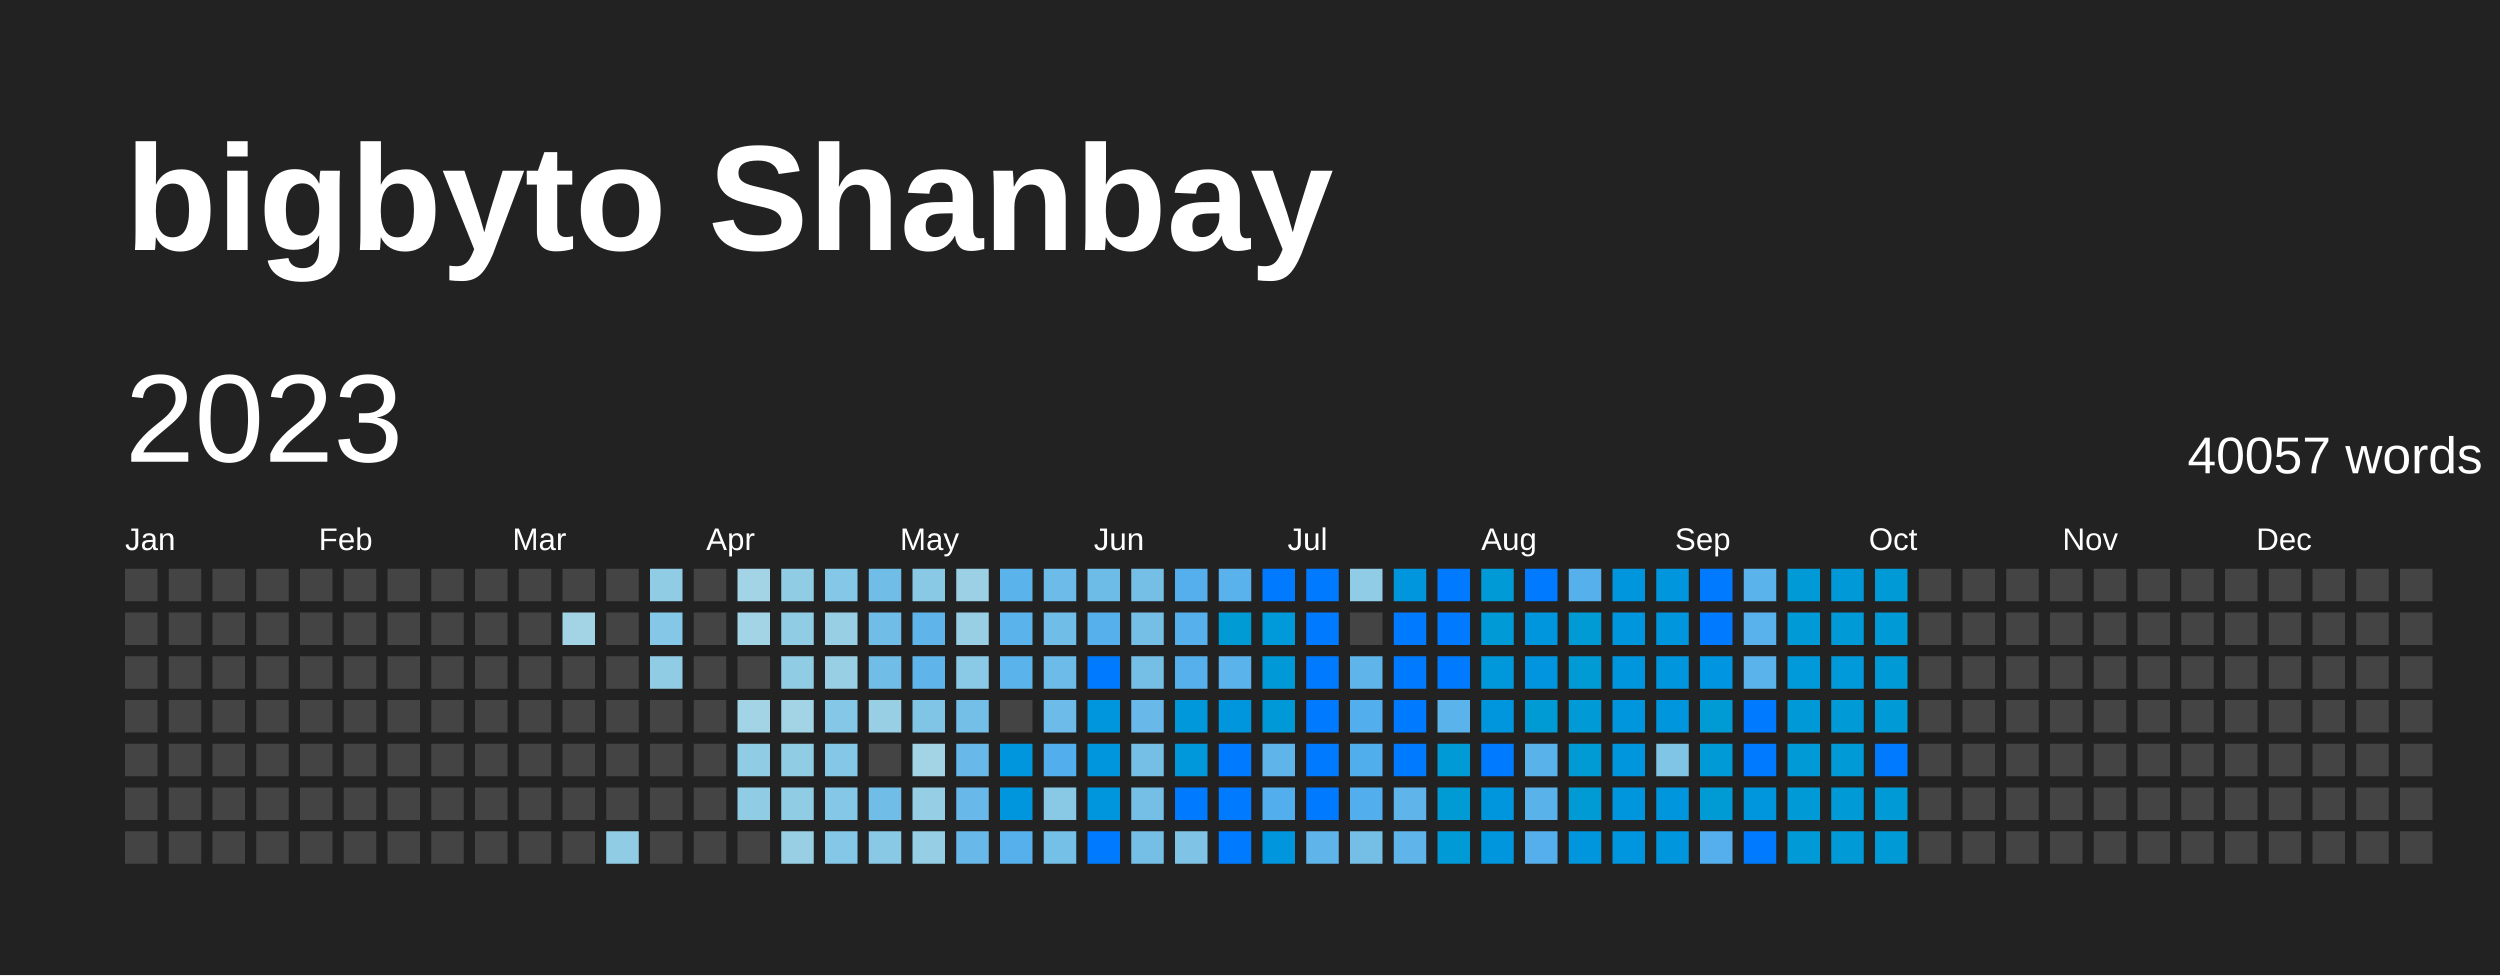
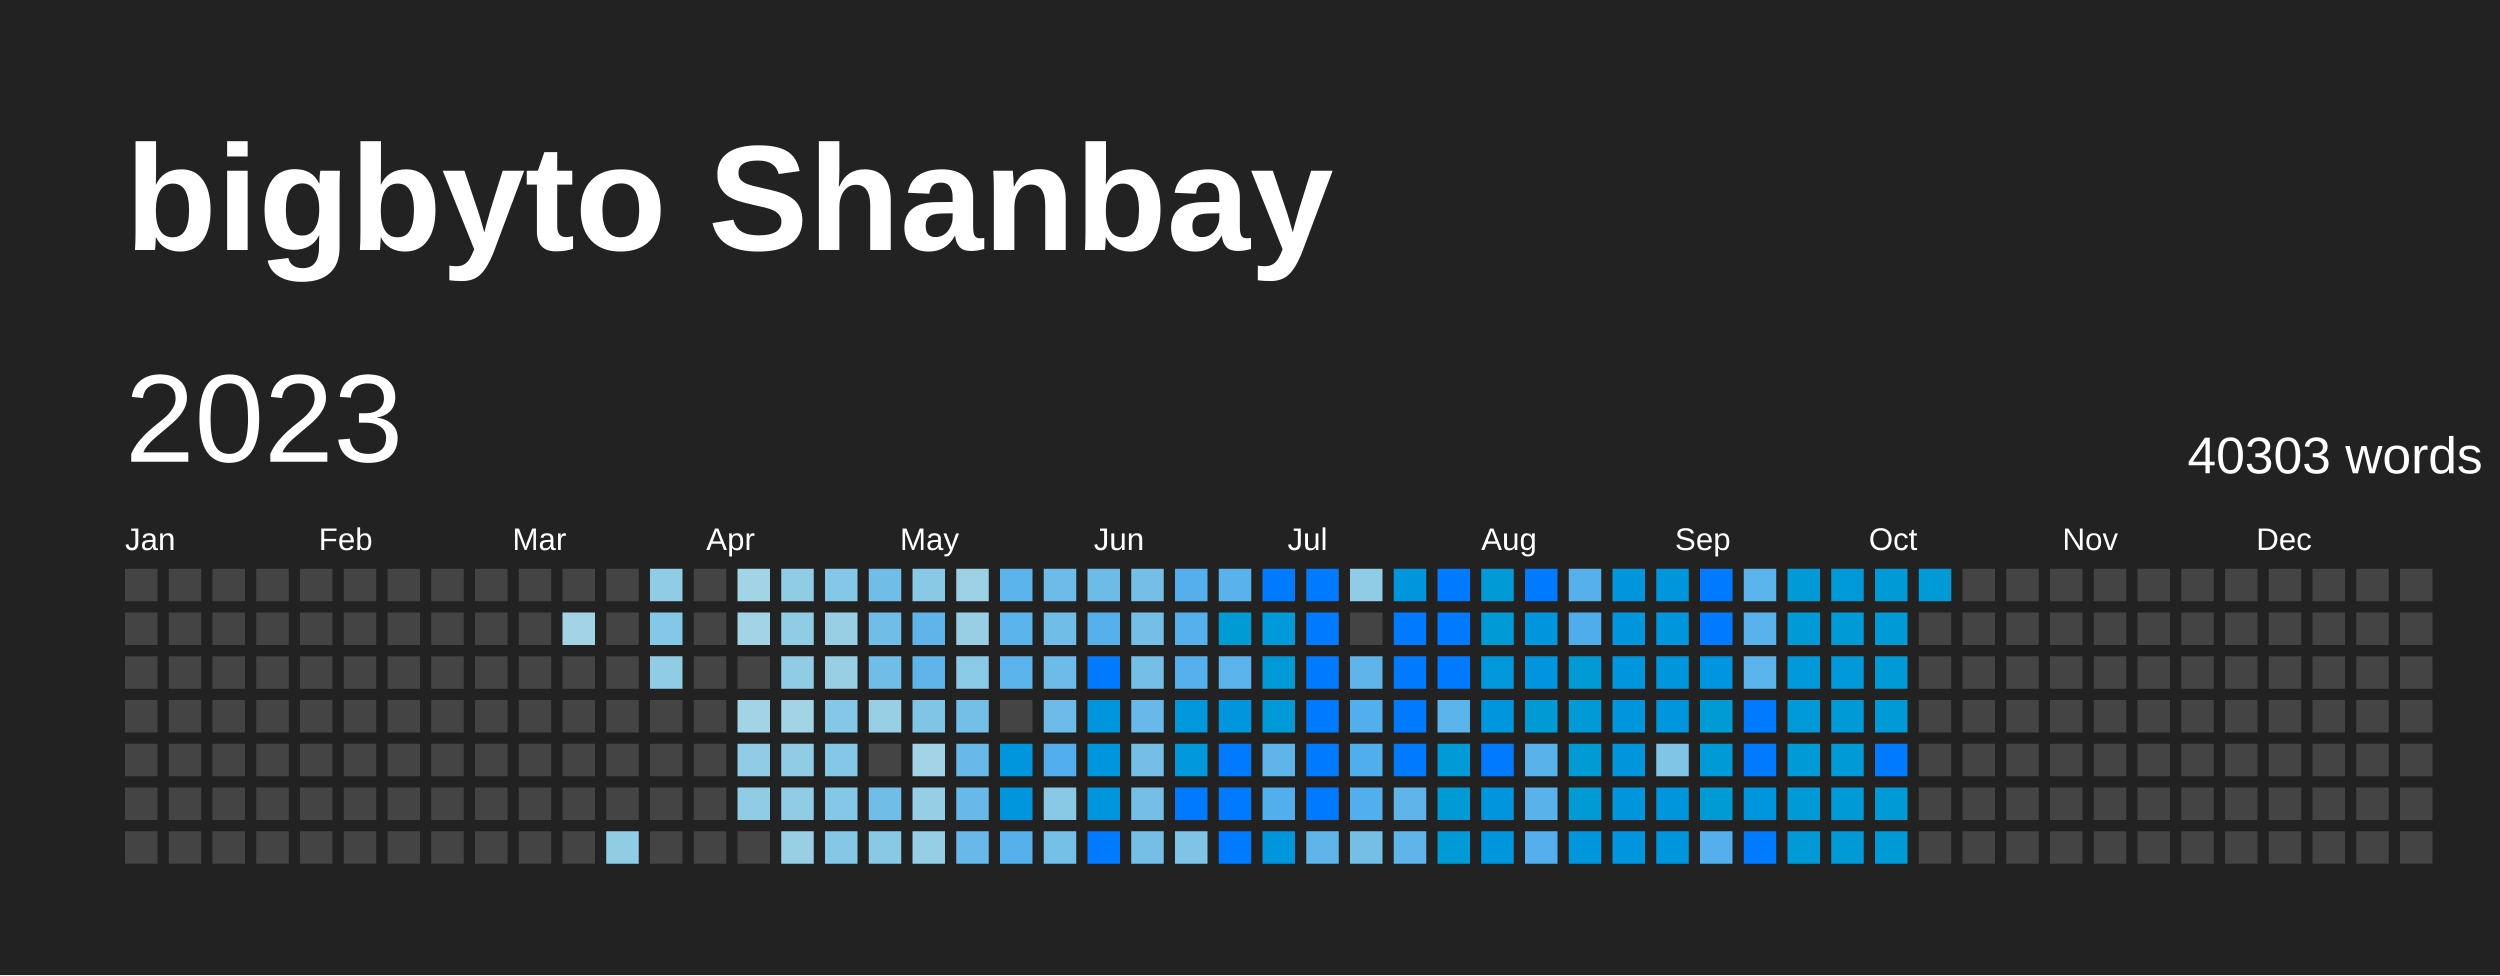
<svg xmlns="http://www.w3.org/2000/svg" baseProfile="full" height="78mm" version="1.1" viewBox="0,0,200,78" width="200mm">
  <defs />
  <rect fill="#222222" height="78" width="200" x="0" y="0" />
  <text fill="#FFFFFF" style="font-size:12px; font-family:Arial; font-weight:bold;" x="10" y="20">bigbyto Shanbay</text>
  <text dominant-baseline="hanging" fill="#FFFFFF" style="font-size:10.0px; font-family:Arial;" x="10" y="30">2023</text>
-   <text dominant-baseline="hanging" fill="#FFFFFF" style="font-size:4.125px; font-family:Arial;" x="175" y="35">40057 words</text>
+   <text dominant-baseline="hanging" fill="#FFFFFF" style="font-size:4.125px; font-family:Arial;" x="175" y="35">40303 words</text>
  <text fill="#FFFFFF" style="font-size:2.5px; font-family:Arial" x="10.0" y="44">Jan</text>
  <text fill="#FFFFFF" style="font-size:2.5px; font-family:Arial" x="25.5" y="44">Feb</text>
  <text fill="#FFFFFF" style="font-size:2.5px; font-family:Arial" x="41.0" y="44">Mar</text>
  <text fill="#FFFFFF" style="font-size:2.5px; font-family:Arial" x="56.5" y="44">Apr</text>
  <text fill="#FFFFFF" style="font-size:2.5px; font-family:Arial" x="72.0" y="44">May</text>
  <text fill="#FFFFFF" style="font-size:2.5px; font-family:Arial" x="87.5" y="44">Jun</text>
  <text fill="#FFFFFF" style="font-size:2.5px; font-family:Arial" x="103.0" y="44">Jul</text>
  <text fill="#FFFFFF" style="font-size:2.5px; font-family:Arial" x="118.5" y="44">Aug</text>
  <text fill="#FFFFFF" style="font-size:2.5px; font-family:Arial" x="134.0" y="44">Sep</text>
  <text fill="#FFFFFF" style="font-size:2.5px; font-family:Arial" x="149.5" y="44">Oct</text>
  <text fill="#FFFFFF" style="font-size:2.5px; font-family:Arial" x="165.0" y="44">Nov</text>
  <text fill="#FFFFFF" style="font-size:2.5px; font-family:Arial" x="180.5" y="44">Dec</text>
  <rect fill="#444444" height="2.6" width="2.6" x="10.0" y="45.5" />
  <rect fill="#444444" height="2.6" width="2.6" x="10.0" y="49.0" />
  <rect fill="#444444" height="2.6" width="2.6" x="10.0" y="52.5" />
  <rect fill="#444444" height="2.6" width="2.6" x="10.0" y="56.0" />
  <rect fill="#444444" height="2.6" width="2.6" x="10.0" y="59.5" />
  <rect fill="#444444" height="2.6" width="2.6" x="10.0" y="63.0" />
  <rect fill="#444444" height="2.6" width="2.6" x="10.0" y="66.5" />
  <rect fill="#444444" height="2.6" width="2.6" x="13.5" y="45.5" />
  <rect fill="#444444" height="2.6" width="2.6" x="13.5" y="49.0" />
  <rect fill="#444444" height="2.6" width="2.6" x="13.5" y="52.5" />
  <rect fill="#444444" height="2.6" width="2.6" x="13.5" y="56.0" />
  <rect fill="#444444" height="2.6" width="2.6" x="13.5" y="59.5" />
  <rect fill="#444444" height="2.6" width="2.6" x="13.5" y="63.0" />
  <rect fill="#444444" height="2.6" width="2.6" x="13.5" y="66.5" />
  <rect fill="#444444" height="2.6" width="2.6" x="17.0" y="45.5" />
  <rect fill="#444444" height="2.6" width="2.6" x="17.0" y="49.0" />
  <rect fill="#444444" height="2.6" width="2.6" x="17.0" y="52.5" />
  <rect fill="#444444" height="2.6" width="2.6" x="17.0" y="56.0" />
  <rect fill="#444444" height="2.6" width="2.6" x="17.0" y="59.5" />
  <rect fill="#444444" height="2.6" width="2.6" x="17.0" y="63.0" />
  <rect fill="#444444" height="2.6" width="2.6" x="17.0" y="66.5" />
  <rect fill="#444444" height="2.6" width="2.6" x="20.5" y="45.5" />
  <rect fill="#444444" height="2.6" width="2.6" x="20.5" y="49.0" />
  <rect fill="#444444" height="2.6" width="2.6" x="20.5" y="52.5" />
  <rect fill="#444444" height="2.6" width="2.6" x="20.5" y="56.0" />
  <rect fill="#444444" height="2.6" width="2.6" x="20.5" y="59.5" />
  <rect fill="#444444" height="2.6" width="2.6" x="20.5" y="63.0" />
  <rect fill="#444444" height="2.6" width="2.6" x="20.5" y="66.5" />
  <rect fill="#444444" height="2.6" width="2.6" x="24.0" y="45.5" />
  <rect fill="#444444" height="2.6" width="2.6" x="24.0" y="49.0" />
  <rect fill="#444444" height="2.6" width="2.6" x="24.0" y="52.5" />
  <rect fill="#444444" height="2.6" width="2.6" x="24.0" y="56.0" />
  <rect fill="#444444" height="2.6" width="2.6" x="24.0" y="59.5" />
  <rect fill="#444444" height="2.6" width="2.6" x="24.0" y="63.0" />
  <rect fill="#444444" height="2.6" width="2.6" x="24.0" y="66.5" />
  <rect fill="#444444" height="2.6" width="2.6" x="27.5" y="45.5" />
  <rect fill="#444444" height="2.6" width="2.6" x="27.5" y="49.0" />
  <rect fill="#444444" height="2.6" width="2.6" x="27.5" y="52.5" />
  <rect fill="#444444" height="2.6" width="2.6" x="27.5" y="56.0" />
  <rect fill="#444444" height="2.6" width="2.6" x="27.5" y="59.5" />
  <rect fill="#444444" height="2.6" width="2.6" x="27.5" y="63.0" />
  <rect fill="#444444" height="2.6" width="2.6" x="27.5" y="66.5" />
  <rect fill="#444444" height="2.6" width="2.6" x="31.0" y="45.5" />
  <rect fill="#444444" height="2.6" width="2.6" x="31.0" y="49.0" />
  <rect fill="#444444" height="2.6" width="2.6" x="31.0" y="52.5" />
  <rect fill="#444444" height="2.6" width="2.6" x="31.0" y="56.0" />
  <rect fill="#444444" height="2.6" width="2.6" x="31.0" y="59.5" />
  <rect fill="#444444" height="2.6" width="2.6" x="31.0" y="63.0" />
  <rect fill="#444444" height="2.6" width="2.6" x="31.0" y="66.5" />
  <rect fill="#444444" height="2.6" width="2.6" x="34.5" y="45.5" />
  <rect fill="#444444" height="2.6" width="2.6" x="34.5" y="49.0" />
  <rect fill="#444444" height="2.6" width="2.6" x="34.5" y="52.5" />
  <rect fill="#444444" height="2.6" width="2.6" x="34.5" y="56.0" />
  <rect fill="#444444" height="2.6" width="2.6" x="34.5" y="59.5" />
  <rect fill="#444444" height="2.6" width="2.6" x="34.5" y="63.0" />
  <rect fill="#444444" height="2.6" width="2.6" x="34.5" y="66.5" />
  <rect fill="#444444" height="2.6" width="2.6" x="38.0" y="45.5" />
  <rect fill="#444444" height="2.6" width="2.6" x="38.0" y="49.0" />
  <rect fill="#444444" height="2.6" width="2.6" x="38.0" y="52.5" />
  <rect fill="#444444" height="2.6" width="2.6" x="38.0" y="56.0" />
  <rect fill="#444444" height="2.6" width="2.6" x="38.0" y="59.5" />
  <rect fill="#444444" height="2.6" width="2.6" x="38.0" y="63.0" />
  <rect fill="#444444" height="2.6" width="2.6" x="38.0" y="66.5" />
  <rect fill="#444444" height="2.6" width="2.6" x="41.5" y="45.5" />
  <rect fill="#444444" height="2.6" width="2.6" x="41.5" y="49.0" />
  <rect fill="#444444" height="2.6" width="2.6" x="41.5" y="52.5" />
  <rect fill="#444444" height="2.6" width="2.6" x="41.5" y="56.0" />
  <rect fill="#444444" height="2.6" width="2.6" x="41.5" y="59.5" />
  <rect fill="#444444" height="2.6" width="2.6" x="41.5" y="63.0" />
  <rect fill="#444444" height="2.6" width="2.6" x="41.5" y="66.5" />
  <rect fill="#444444" height="2.6" width="2.6" x="45.0" y="45.5" />
  <rect fill="#a3d4e6" height="2.6" width="2.6" x="45.0" y="49.0" />
  <rect fill="#444444" height="2.6" width="2.6" x="45.0" y="52.5" />
  <rect fill="#444444" height="2.6" width="2.6" x="45.0" y="56.0" />
  <rect fill="#444444" height="2.6" width="2.6" x="45.0" y="59.5" />
  <rect fill="#444444" height="2.6" width="2.6" x="45.0" y="63.0" />
  <rect fill="#444444" height="2.6" width="2.6" x="45.0" y="66.5" />
  <rect fill="#444444" height="2.6" width="2.6" x="48.5" y="45.5" />
  <rect fill="#444444" height="2.6" width="2.6" x="48.5" y="49.0" />
  <rect fill="#444444" height="2.6" width="2.6" x="48.5" y="52.5" />
  <rect fill="#444444" height="2.6" width="2.6" x="48.5" y="56.0" />
  <rect fill="#444444" height="2.6" width="2.6" x="48.5" y="59.5" />
  <rect fill="#444444" height="2.6" width="2.6" x="48.5" y="63.0" />
  <rect fill="#91cce5" height="2.6" width="2.6" x="48.5" y="66.5" />
  <rect fill="#91cce5" height="2.6" width="2.6" x="52.0" y="45.5" />
  <rect fill="#85c7e6" height="2.6" width="2.6" x="52.0" y="49.0" />
  <rect fill="#91cce5" height="2.6" width="2.6" x="52.0" y="52.5" />
  <rect fill="#444444" height="2.6" width="2.6" x="52.0" y="56.0" />
  <rect fill="#444444" height="2.6" width="2.6" x="52.0" y="59.5" />
  <rect fill="#444444" height="2.6" width="2.6" x="52.0" y="63.0" />
  <rect fill="#444444" height="2.6" width="2.6" x="52.0" y="66.5" />
  <rect fill="#444444" height="2.6" width="2.6" x="55.5" y="45.5" />
  <rect fill="#444444" height="2.6" width="2.6" x="55.5" y="49.0" />
  <rect fill="#444444" height="2.6" width="2.6" x="55.5" y="52.5" />
  <rect fill="#444444" height="2.6" width="2.6" x="55.5" y="56.0" />
  <rect fill="#444444" height="2.6" width="2.6" x="55.5" y="59.5" />
  <rect fill="#444444" height="2.6" width="2.6" x="55.5" y="63.0" />
  <rect fill="#444444" height="2.6" width="2.6" x="55.5" y="66.5" />
  <rect fill="#a3d4e6" height="2.6" width="2.6" x="59.0" y="45.5" />
  <rect fill="#a3d4e6" height="2.6" width="2.6" x="59.0" y="49.0" />
  <rect fill="#444444" height="2.6" width="2.6" x="59.0" y="52.5" />
  <rect fill="#a3d4e6" height="2.6" width="2.6" x="59.0" y="56.0" />
  <rect fill="#91cce5" height="2.6" width="2.6" x="59.0" y="59.5" />
  <rect fill="#91cce5" height="2.6" width="2.6" x="59.0" y="63.0" />
  <rect fill="#444444" height="2.6" width="2.6" x="59.0" y="66.5" />
  <rect fill="#91cce5" height="2.6" width="2.6" x="62.5" y="45.5" />
  <rect fill="#91cce5" height="2.6" width="2.6" x="62.5" y="49.0" />
  <rect fill="#91cce5" height="2.6" width="2.6" x="62.5" y="52.5" />
  <rect fill="#a3d4e6" height="2.6" width="2.6" x="62.5" y="56.0" />
  <rect fill="#91cce5" height="2.6" width="2.6" x="62.5" y="59.5" />
  <rect fill="#91cce5" height="2.6" width="2.6" x="62.5" y="63.0" />
  <rect fill="#98cfe5" height="2.6" width="2.6" x="62.5" y="66.5" />
  <rect fill="#85c7e6" height="2.6" width="2.6" x="66.0" y="45.5" />
  <rect fill="#98cfe5" height="2.6" width="2.6" x="66.0" y="49.0" />
  <rect fill="#98cfe5" height="2.6" width="2.6" x="66.0" y="52.5" />
  <rect fill="#85c7e6" height="2.6" width="2.6" x="66.0" y="56.0" />
  <rect fill="#85c7e6" height="2.6" width="2.6" x="66.0" y="59.5" />
  <rect fill="#85c7e6" height="2.6" width="2.6" x="66.0" y="63.0" />
  <rect fill="#85c7e6" height="2.6" width="2.6" x="66.0" y="66.5" />
  <rect fill="#70bde8" height="2.6" width="2.6" x="69.5" y="45.5" />
  <rect fill="#70bde8" height="2.6" width="2.6" x="69.5" y="49.0" />
  <rect fill="#70bde8" height="2.6" width="2.6" x="69.5" y="52.5" />
  <rect fill="#98cfe5" height="2.6" width="2.6" x="69.5" y="56.0" />
  <rect fill="#444444" height="2.6" width="2.6" x="69.5" y="59.5" />
  <rect fill="#70bde8" height="2.6" width="2.6" x="69.5" y="63.0" />
  <rect fill="#89c9e6" height="2.6" width="2.6" x="69.5" y="66.5" />
  <rect fill="#89c9e6" height="2.6" width="2.6" x="73.0" y="45.5" />
  <rect fill="#5fb5ea" height="2.6" width="2.6" x="73.0" y="49.0" />
  <rect fill="#5fb5ea" height="2.6" width="2.6" x="73.0" y="52.5" />
  <rect fill="#81c5e6" height="2.6" width="2.6" x="73.0" y="56.0" />
  <rect fill="#a3d4e6" height="2.6" width="2.6" x="73.0" y="59.5" />
  <rect fill="#95cee5" height="2.6" width="2.6" x="73.0" y="63.0" />
  <rect fill="#95cee5" height="2.6" width="2.6" x="73.0" y="66.5" />
  <rect fill="#9cd1e5" height="2.6" width="2.6" x="76.5" y="45.5" />
  <rect fill="#98cfe5" height="2.6" width="2.6" x="76.5" y="49.0" />
  <rect fill="#8bcae6" height="2.6" width="2.6" x="76.5" y="52.5" />
  <rect fill="#73bfe7" height="2.6" width="2.6" x="76.5" y="56.0" />
  <rect fill="#68b9e9" height="2.6" width="2.6" x="76.5" y="59.5" />
  <rect fill="#68b9e9" height="2.6" width="2.6" x="76.5" y="63.0" />
  <rect fill="#68b9e9" height="2.6" width="2.6" x="76.5" y="66.5" />
  <rect fill="#5bb3eb" height="2.6" width="2.6" x="80.0" y="45.5" />
  <rect fill="#5bb3eb" height="2.6" width="2.6" x="80.0" y="49.0" />
  <rect fill="#5bb3eb" height="2.6" width="2.6" x="80.0" y="52.5" />
  <rect fill="#444444" height="2.6" width="2.6" x="80.0" y="56.0" />
  <rect fill="#0096dd" height="2.6" width="2.6" x="80.0" y="59.5" />
  <rect fill="#0096dd" height="2.6" width="2.6" x="80.0" y="63.0" />
  <rect fill="#56b0eb" height="2.6" width="2.6" x="80.0" y="66.5" />
  <rect fill="#6cbbe8" height="2.6" width="2.6" x="83.5" y="45.5" />
  <rect fill="#70bde8" height="2.6" width="2.6" x="83.5" y="49.0" />
  <rect fill="#6cbbe8" height="2.6" width="2.6" x="83.5" y="52.5" />
  <rect fill="#6cbbe8" height="2.6" width="2.6" x="83.5" y="56.0" />
  <rect fill="#52aeec" height="2.6" width="2.6" x="83.5" y="59.5" />
  <rect fill="#8ac9e6" height="2.6" width="2.6" x="83.5" y="63.0" />
  <rect fill="#75c0e7" height="2.6" width="2.6" x="83.5" y="66.5" />
  <rect fill="#6dbce8" height="2.6" width="2.6" x="87.0" y="45.5" />
  <rect fill="#56b0eb" height="2.6" width="2.6" x="87.0" y="49.0" />
  <rect fill="#007BFF" height="2.6" width="2.6" x="87.0" y="52.5" />
  <rect fill="#0096dd" height="2.6" width="2.6" x="87.0" y="56.0" />
  <rect fill="#0096dd" height="2.6" width="2.6" x="87.0" y="59.5" />
  <rect fill="#0096dd" height="2.6" width="2.6" x="87.0" y="63.0" />
  <rect fill="#007BFF" height="2.6" width="2.6" x="87.0" y="66.5" />
  <rect fill="#75bfe7" height="2.6" width="2.6" x="90.5" y="45.5" />
  <rect fill="#75bfe7" height="2.6" width="2.6" x="90.5" y="49.0" />
  <rect fill="#75bfe7" height="2.6" width="2.6" x="90.5" y="52.5" />
  <rect fill="#68b9e9" height="2.6" width="2.6" x="90.5" y="56.0" />
  <rect fill="#75bfe7" height="2.6" width="2.6" x="90.5" y="59.5" />
  <rect fill="#75bfe7" height="2.6" width="2.6" x="90.5" y="63.0" />
  <rect fill="#75bfe7" height="2.6" width="2.6" x="90.5" y="66.5" />
  <rect fill="#54afec" height="2.6" width="2.6" x="94.0" y="45.5" />
  <rect fill="#56b0eb" height="2.6" width="2.6" x="94.0" y="49.0" />
  <rect fill="#56b0eb" height="2.6" width="2.6" x="94.0" y="52.5" />
  <rect fill="#0098da" height="2.6" width="2.6" x="94.0" y="56.0" />
  <rect fill="#0098da" height="2.6" width="2.6" x="94.0" y="59.5" />
  <rect fill="#007BFF" height="2.6" width="2.6" x="94.0" y="63.0" />
  <rect fill="#7fc4e6" height="2.6" width="2.6" x="94.0" y="66.5" />
  <rect fill="#59b2eb" height="2.6" width="2.6" x="97.5" y="45.5" />
  <rect fill="#009bd5" height="2.6" width="2.6" x="97.5" y="49.0" />
  <rect fill="#5bb3eb" height="2.6" width="2.6" x="97.5" y="52.5" />
  <rect fill="#0096dd" height="2.6" width="2.6" x="97.5" y="56.0" />
  <rect fill="#007BFF" height="2.6" width="2.6" x="97.5" y="59.5" />
  <rect fill="#007BFF" height="2.6" width="2.6" x="97.5" y="63.0" />
  <rect fill="#007BFF" height="2.6" width="2.6" x="97.5" y="66.5" />
  <rect fill="#007BFF" height="2.6" width="2.6" x="101.0" y="45.5" />
  <rect fill="#0099d9" height="2.6" width="2.6" x="101.0" y="49.0" />
  <rect fill="#0099d8" height="2.6" width="2.6" x="101.0" y="52.5" />
  <rect fill="#0099d8" height="2.6" width="2.6" x="101.0" y="56.0" />
  <rect fill="#5fb5ea" height="2.6" width="2.6" x="101.0" y="59.5" />
  <rect fill="#52aeec" height="2.6" width="2.6" x="101.0" y="63.0" />
  <rect fill="#0096dd" height="2.6" width="2.6" x="101.0" y="66.5" />
  <rect fill="#007BFF" height="2.6" width="2.6" x="104.5" y="45.5" />
  <rect fill="#007BFF" height="2.6" width="2.6" x="104.5" y="49.0" />
  <rect fill="#007BFF" height="2.6" width="2.6" x="104.5" y="52.5" />
  <rect fill="#007BFF" height="2.6" width="2.6" x="104.5" y="56.0" />
  <rect fill="#007BFF" height="2.6" width="2.6" x="104.5" y="59.5" />
  <rect fill="#007BFF" height="2.6" width="2.6" x="104.5" y="63.0" />
  <rect fill="#5fb5ea" height="2.6" width="2.6" x="104.5" y="66.5" />
  <rect fill="#90cce5" height="2.6" width="2.6" x="108.0" y="45.5" />
  <rect fill="#444444" height="2.6" width="2.6" x="108.0" y="49.0" />
  <rect fill="#5fb5ea" height="2.6" width="2.6" x="108.0" y="52.5" />
  <rect fill="#52aeec" height="2.6" width="2.6" x="108.0" y="56.0" />
  <rect fill="#51aeec" height="2.6" width="2.6" x="108.0" y="59.5" />
  <rect fill="#52aeec" height="2.6" width="2.6" x="108.0" y="63.0" />
  <rect fill="#75bfe7" height="2.6" width="2.6" x="108.0" y="66.5" />
  <rect fill="#0096dd" height="2.6" width="2.6" x="111.5" y="45.5" />
  <rect fill="#007BFF" height="2.6" width="2.6" x="111.5" y="49.0" />
  <rect fill="#007BFF" height="2.6" width="2.6" x="111.5" y="52.5" />
  <rect fill="#007BFF" height="2.6" width="2.6" x="111.5" y="56.0" />
  <rect fill="#007BFF" height="2.6" width="2.6" x="111.5" y="59.5" />
  <rect fill="#5fb5ea" height="2.6" width="2.6" x="111.5" y="63.0" />
  <rect fill="#5fb5ea" height="2.6" width="2.6" x="111.5" y="66.5" />
  <rect fill="#007BFF" height="2.6" width="2.6" x="115.0" y="45.5" />
  <rect fill="#007BFF" height="2.6" width="2.6" x="115.0" y="49.0" />
  <rect fill="#007BFF" height="2.6" width="2.6" x="115.0" y="52.5" />
  <rect fill="#5bb3eb" height="2.6" width="2.6" x="115.0" y="56.0" />
  <rect fill="#009ad7" height="2.6" width="2.6" x="115.0" y="59.5" />
  <rect fill="#009bd5" height="2.6" width="2.6" x="115.0" y="63.0" />
  <rect fill="#009ad7" height="2.6" width="2.6" x="115.0" y="66.5" />
  <rect fill="#009ad6" height="2.6" width="2.6" x="118.5" y="45.5" />
  <rect fill="#009ad6" height="2.6" width="2.6" x="118.5" y="49.0" />
  <rect fill="#0098da" height="2.6" width="2.6" x="118.5" y="52.5" />
  <rect fill="#0096dd" height="2.6" width="2.6" x="118.5" y="56.0" />
  <rect fill="#007BFF" height="2.6" width="2.6" x="118.5" y="59.5" />
  <rect fill="#0096dd" height="2.6" width="2.6" x="118.5" y="63.0" />
  <rect fill="#0096de" height="2.6" width="2.6" x="118.5" y="66.5" />
  <rect fill="#007BFF" height="2.6" width="2.6" x="122.0" y="45.5" />
  <rect fill="#0096dd" height="2.6" width="2.6" x="122.0" y="49.0" />
  <rect fill="#0095de" height="2.6" width="2.6" x="122.0" y="52.5" />
  <rect fill="#009bd5" height="2.6" width="2.6" x="122.0" y="56.0" />
  <rect fill="#5ab2eb" height="2.6" width="2.6" x="122.0" y="59.5" />
  <rect fill="#5ab2eb" height="2.6" width="2.6" x="122.0" y="63.0" />
  <rect fill="#54afec" height="2.6" width="2.6" x="122.0" y="66.5" />
  <rect fill="#55b0eb" height="2.6" width="2.6" x="125.5" y="45.5" />
-   <rect fill="#009bd4" height="2.6" width="2.6" x="125.5" y="49.0" />
+   <rect fill="#50adec" height="2.6" width="2.6" x="125.5" y="49.0" />
  <rect fill="#009bd5" height="2.6" width="2.6" x="125.5" y="52.5" />
  <rect fill="#009ad6" height="2.6" width="2.6" x="125.5" y="56.0" />
  <rect fill="#009bd5" height="2.6" width="2.6" x="125.5" y="59.5" />
  <rect fill="#009bd5" height="2.6" width="2.6" x="125.5" y="63.0" />
  <rect fill="#0096dd" height="2.6" width="2.6" x="125.5" y="66.5" />
  <rect fill="#0096dd" height="2.6" width="2.6" x="129.0" y="45.5" />
  <rect fill="#0096dd" height="2.6" width="2.6" x="129.0" y="49.0" />
  <rect fill="#0096dd" height="2.6" width="2.6" x="129.0" y="52.5" />
  <rect fill="#0096de" height="2.6" width="2.6" x="129.0" y="56.0" />
  <rect fill="#0096dd" height="2.6" width="2.6" x="129.0" y="59.5" />
  <rect fill="#0096dd" height="2.6" width="2.6" x="129.0" y="63.0" />
  <rect fill="#0095df" height="2.6" width="2.6" x="129.0" y="66.5" />
  <rect fill="#0096dd" height="2.6" width="2.6" x="132.5" y="45.5" />
  <rect fill="#0096dd" height="2.6" width="2.6" x="132.5" y="49.0" />
  <rect fill="#0096de" height="2.6" width="2.6" x="132.5" y="52.5" />
  <rect fill="#0096dd" height="2.6" width="2.6" x="132.5" y="56.0" />
  <rect fill="#81c5e6" height="2.6" width="2.6" x="132.5" y="59.5" />
  <rect fill="#0096dd" height="2.6" width="2.6" x="132.5" y="63.0" />
  <rect fill="#0096dd" height="2.6" width="2.6" x="132.5" y="66.5" />
  <rect fill="#007BFF" height="2.6" width="2.6" x="136.0" y="45.5" />
  <rect fill="#007BFF" height="2.6" width="2.6" x="136.0" y="49.0" />
  <rect fill="#0095e0" height="2.6" width="2.6" x="136.0" y="52.5" />
  <rect fill="#009bd5" height="2.6" width="2.6" x="136.0" y="56.0" />
  <rect fill="#009ad6" height="2.6" width="2.6" x="136.0" y="59.5" />
  <rect fill="#009bd4" height="2.6" width="2.6" x="136.0" y="63.0" />
  <rect fill="#54afec" height="2.6" width="2.6" x="136.0" y="66.5" />
  <rect fill="#5bb3eb" height="2.6" width="2.6" x="139.5" y="45.5" />
  <rect fill="#59b2eb" height="2.6" width="2.6" x="139.5" y="49.0" />
  <rect fill="#5bb3eb" height="2.6" width="2.6" x="139.5" y="52.5" />
  <rect fill="#007BFF" height="2.6" width="2.6" x="139.5" y="56.0" />
  <rect fill="#007BFF" height="2.6" width="2.6" x="139.5" y="59.5" />
  <rect fill="#0096dd" height="2.6" width="2.6" x="139.5" y="63.0" />
  <rect fill="#007BFF" height="2.6" width="2.6" x="139.5" y="66.5" />
  <rect fill="#009ad6" height="2.6" width="2.6" x="143.0" y="45.5" />
  <rect fill="#009ad6" height="2.6" width="2.6" x="143.0" y="49.0" />
  <rect fill="#0099d9" height="2.6" width="2.6" x="143.0" y="52.5" />
  <rect fill="#0099d8" height="2.6" width="2.6" x="143.0" y="56.0" />
  <rect fill="#009ad6" height="2.6" width="2.6" x="143.0" y="59.5" />
  <rect fill="#009ad7" height="2.6" width="2.6" x="143.0" y="63.0" />
  <rect fill="#009ad7" height="2.6" width="2.6" x="143.0" y="66.5" />
  <rect fill="#0099d8" height="2.6" width="2.6" x="146.5" y="45.5" />
  <rect fill="#009ad6" height="2.6" width="2.6" x="146.5" y="49.0" />
  <rect fill="#0099d9" height="2.6" width="2.6" x="146.5" y="52.5" />
  <rect fill="#009ad6" height="2.6" width="2.6" x="146.5" y="56.0" />
  <rect fill="#009ad6" height="2.6" width="2.6" x="146.5" y="59.5" />
  <rect fill="#009ad6" height="2.6" width="2.6" x="146.5" y="63.0" />
  <rect fill="#009ad6" height="2.6" width="2.6" x="146.5" y="66.5" />
  <rect fill="#009ad6" height="2.6" width="2.6" x="150.0" y="45.5" />
  <rect fill="#009ad6" height="2.6" width="2.6" x="150.0" y="49.0" />
  <rect fill="#009ad6" height="2.6" width="2.6" x="150.0" y="52.5" />
  <rect fill="#009ad6" height="2.6" width="2.6" x="150.0" y="56.0" />
  <rect fill="#007BFF" height="2.6" width="2.6" x="150.0" y="59.5" />
  <rect fill="#009ad7" height="2.6" width="2.6" x="150.0" y="63.0" />
  <rect fill="#009ad6" height="2.6" width="2.6" x="150.0" y="66.5" />
-   <rect fill="#444444" height="2.6" width="2.6" x="153.5" y="45.5" />
+   <rect fill="#009ad7" height="2.6" width="2.6" x="153.5" y="45.5" />
  <rect fill="#444444" height="2.6" width="2.6" x="153.5" y="49.0" />
  <rect fill="#444444" height="2.6" width="2.6" x="153.5" y="52.5" />
  <rect fill="#444444" height="2.6" width="2.6" x="153.5" y="56.0" />
  <rect fill="#444444" height="2.6" width="2.6" x="153.5" y="59.5" />
  <rect fill="#444444" height="2.6" width="2.6" x="153.5" y="63.0" />
  <rect fill="#444444" height="2.6" width="2.6" x="153.5" y="66.5" />
  <rect fill="#444444" height="2.6" width="2.6" x="157.0" y="45.5" />
  <rect fill="#444444" height="2.6" width="2.6" x="157.0" y="49.0" />
  <rect fill="#444444" height="2.6" width="2.6" x="157.0" y="52.5" />
  <rect fill="#444444" height="2.6" width="2.6" x="157.0" y="56.0" />
  <rect fill="#444444" height="2.6" width="2.6" x="157.0" y="59.5" />
  <rect fill="#444444" height="2.6" width="2.6" x="157.0" y="63.0" />
  <rect fill="#444444" height="2.6" width="2.6" x="157.0" y="66.5" />
  <rect fill="#444444" height="2.6" width="2.6" x="160.5" y="45.5" />
  <rect fill="#444444" height="2.6" width="2.6" x="160.5" y="49.0" />
  <rect fill="#444444" height="2.6" width="2.6" x="160.5" y="52.5" />
  <rect fill="#444444" height="2.6" width="2.6" x="160.5" y="56.0" />
  <rect fill="#444444" height="2.6" width="2.6" x="160.5" y="59.5" />
  <rect fill="#444444" height="2.6" width="2.6" x="160.5" y="63.0" />
  <rect fill="#444444" height="2.6" width="2.6" x="160.5" y="66.5" />
  <rect fill="#444444" height="2.6" width="2.6" x="164.0" y="45.5" />
  <rect fill="#444444" height="2.6" width="2.6" x="164.0" y="49.0" />
  <rect fill="#444444" height="2.6" width="2.6" x="164.0" y="52.5" />
  <rect fill="#444444" height="2.6" width="2.6" x="164.0" y="56.0" />
  <rect fill="#444444" height="2.6" width="2.6" x="164.0" y="59.5" />
  <rect fill="#444444" height="2.6" width="2.6" x="164.0" y="63.0" />
  <rect fill="#444444" height="2.6" width="2.6" x="164.0" y="66.5" />
  <rect fill="#444444" height="2.6" width="2.6" x="167.5" y="45.5" />
  <rect fill="#444444" height="2.6" width="2.6" x="167.5" y="49.0" />
  <rect fill="#444444" height="2.6" width="2.6" x="167.5" y="52.5" />
  <rect fill="#444444" height="2.6" width="2.6" x="167.5" y="56.0" />
  <rect fill="#444444" height="2.6" width="2.6" x="167.5" y="59.5" />
  <rect fill="#444444" height="2.6" width="2.6" x="167.5" y="63.0" />
  <rect fill="#444444" height="2.6" width="2.6" x="167.5" y="66.5" />
  <rect fill="#444444" height="2.6" width="2.6" x="171.0" y="45.5" />
  <rect fill="#444444" height="2.6" width="2.6" x="171.0" y="49.0" />
  <rect fill="#444444" height="2.6" width="2.6" x="171.0" y="52.5" />
  <rect fill="#444444" height="2.6" width="2.6" x="171.0" y="56.0" />
  <rect fill="#444444" height="2.6" width="2.6" x="171.0" y="59.5" />
  <rect fill="#444444" height="2.6" width="2.6" x="171.0" y="63.0" />
  <rect fill="#444444" height="2.6" width="2.6" x="171.0" y="66.5" />
  <rect fill="#444444" height="2.6" width="2.6" x="174.5" y="45.5" />
  <rect fill="#444444" height="2.6" width="2.6" x="174.5" y="49.0" />
  <rect fill="#444444" height="2.6" width="2.6" x="174.5" y="52.5" />
  <rect fill="#444444" height="2.6" width="2.6" x="174.5" y="56.0" />
  <rect fill="#444444" height="2.6" width="2.6" x="174.5" y="59.5" />
  <rect fill="#444444" height="2.6" width="2.6" x="174.5" y="63.0" />
  <rect fill="#444444" height="2.6" width="2.6" x="174.5" y="66.5" />
  <rect fill="#444444" height="2.6" width="2.6" x="178.0" y="45.5" />
  <rect fill="#444444" height="2.6" width="2.6" x="178.0" y="49.0" />
  <rect fill="#444444" height="2.6" width="2.6" x="178.0" y="52.5" />
  <rect fill="#444444" height="2.6" width="2.6" x="178.0" y="56.0" />
  <rect fill="#444444" height="2.6" width="2.6" x="178.0" y="59.5" />
  <rect fill="#444444" height="2.6" width="2.6" x="178.0" y="63.0" />
  <rect fill="#444444" height="2.6" width="2.6" x="178.0" y="66.5" />
  <rect fill="#444444" height="2.6" width="2.6" x="181.5" y="45.5" />
  <rect fill="#444444" height="2.6" width="2.6" x="181.5" y="49.0" />
  <rect fill="#444444" height="2.6" width="2.6" x="181.5" y="52.5" />
  <rect fill="#444444" height="2.6" width="2.6" x="181.5" y="56.0" />
  <rect fill="#444444" height="2.6" width="2.6" x="181.5" y="59.5" />
  <rect fill="#444444" height="2.6" width="2.6" x="181.5" y="63.0" />
  <rect fill="#444444" height="2.6" width="2.6" x="181.5" y="66.5" />
  <rect fill="#444444" height="2.6" width="2.6" x="185.0" y="45.5" />
  <rect fill="#444444" height="2.6" width="2.6" x="185.0" y="49.0" />
  <rect fill="#444444" height="2.6" width="2.6" x="185.0" y="52.5" />
  <rect fill="#444444" height="2.6" width="2.6" x="185.0" y="56.0" />
  <rect fill="#444444" height="2.6" width="2.6" x="185.0" y="59.5" />
  <rect fill="#444444" height="2.6" width="2.6" x="185.0" y="63.0" />
  <rect fill="#444444" height="2.6" width="2.6" x="185.0" y="66.5" />
  <rect fill="#444444" height="2.6" width="2.6" x="188.5" y="45.5" />
  <rect fill="#444444" height="2.6" width="2.6" x="188.5" y="49.0" />
  <rect fill="#444444" height="2.6" width="2.6" x="188.5" y="52.5" />
  <rect fill="#444444" height="2.6" width="2.6" x="188.5" y="56.0" />
  <rect fill="#444444" height="2.6" width="2.6" x="188.5" y="59.5" />
  <rect fill="#444444" height="2.6" width="2.6" x="188.5" y="63.0" />
  <rect fill="#444444" height="2.6" width="2.6" x="188.5" y="66.5" />
  <rect fill="#444444" height="2.6" width="2.6" x="192.0" y="45.5" />
  <rect fill="#444444" height="2.6" width="2.6" x="192.0" y="49.0" />
  <rect fill="#444444" height="2.6" width="2.6" x="192.0" y="52.5" />
  <rect fill="#444444" height="2.6" width="2.6" x="192.0" y="56.0" />
  <rect fill="#444444" height="2.6" width="2.6" x="192.0" y="59.5" />
  <rect fill="#444444" height="2.6" width="2.6" x="192.0" y="63.0" />
  <rect fill="#444444" height="2.6" width="2.6" x="192.0" y="66.5" />
</svg>
